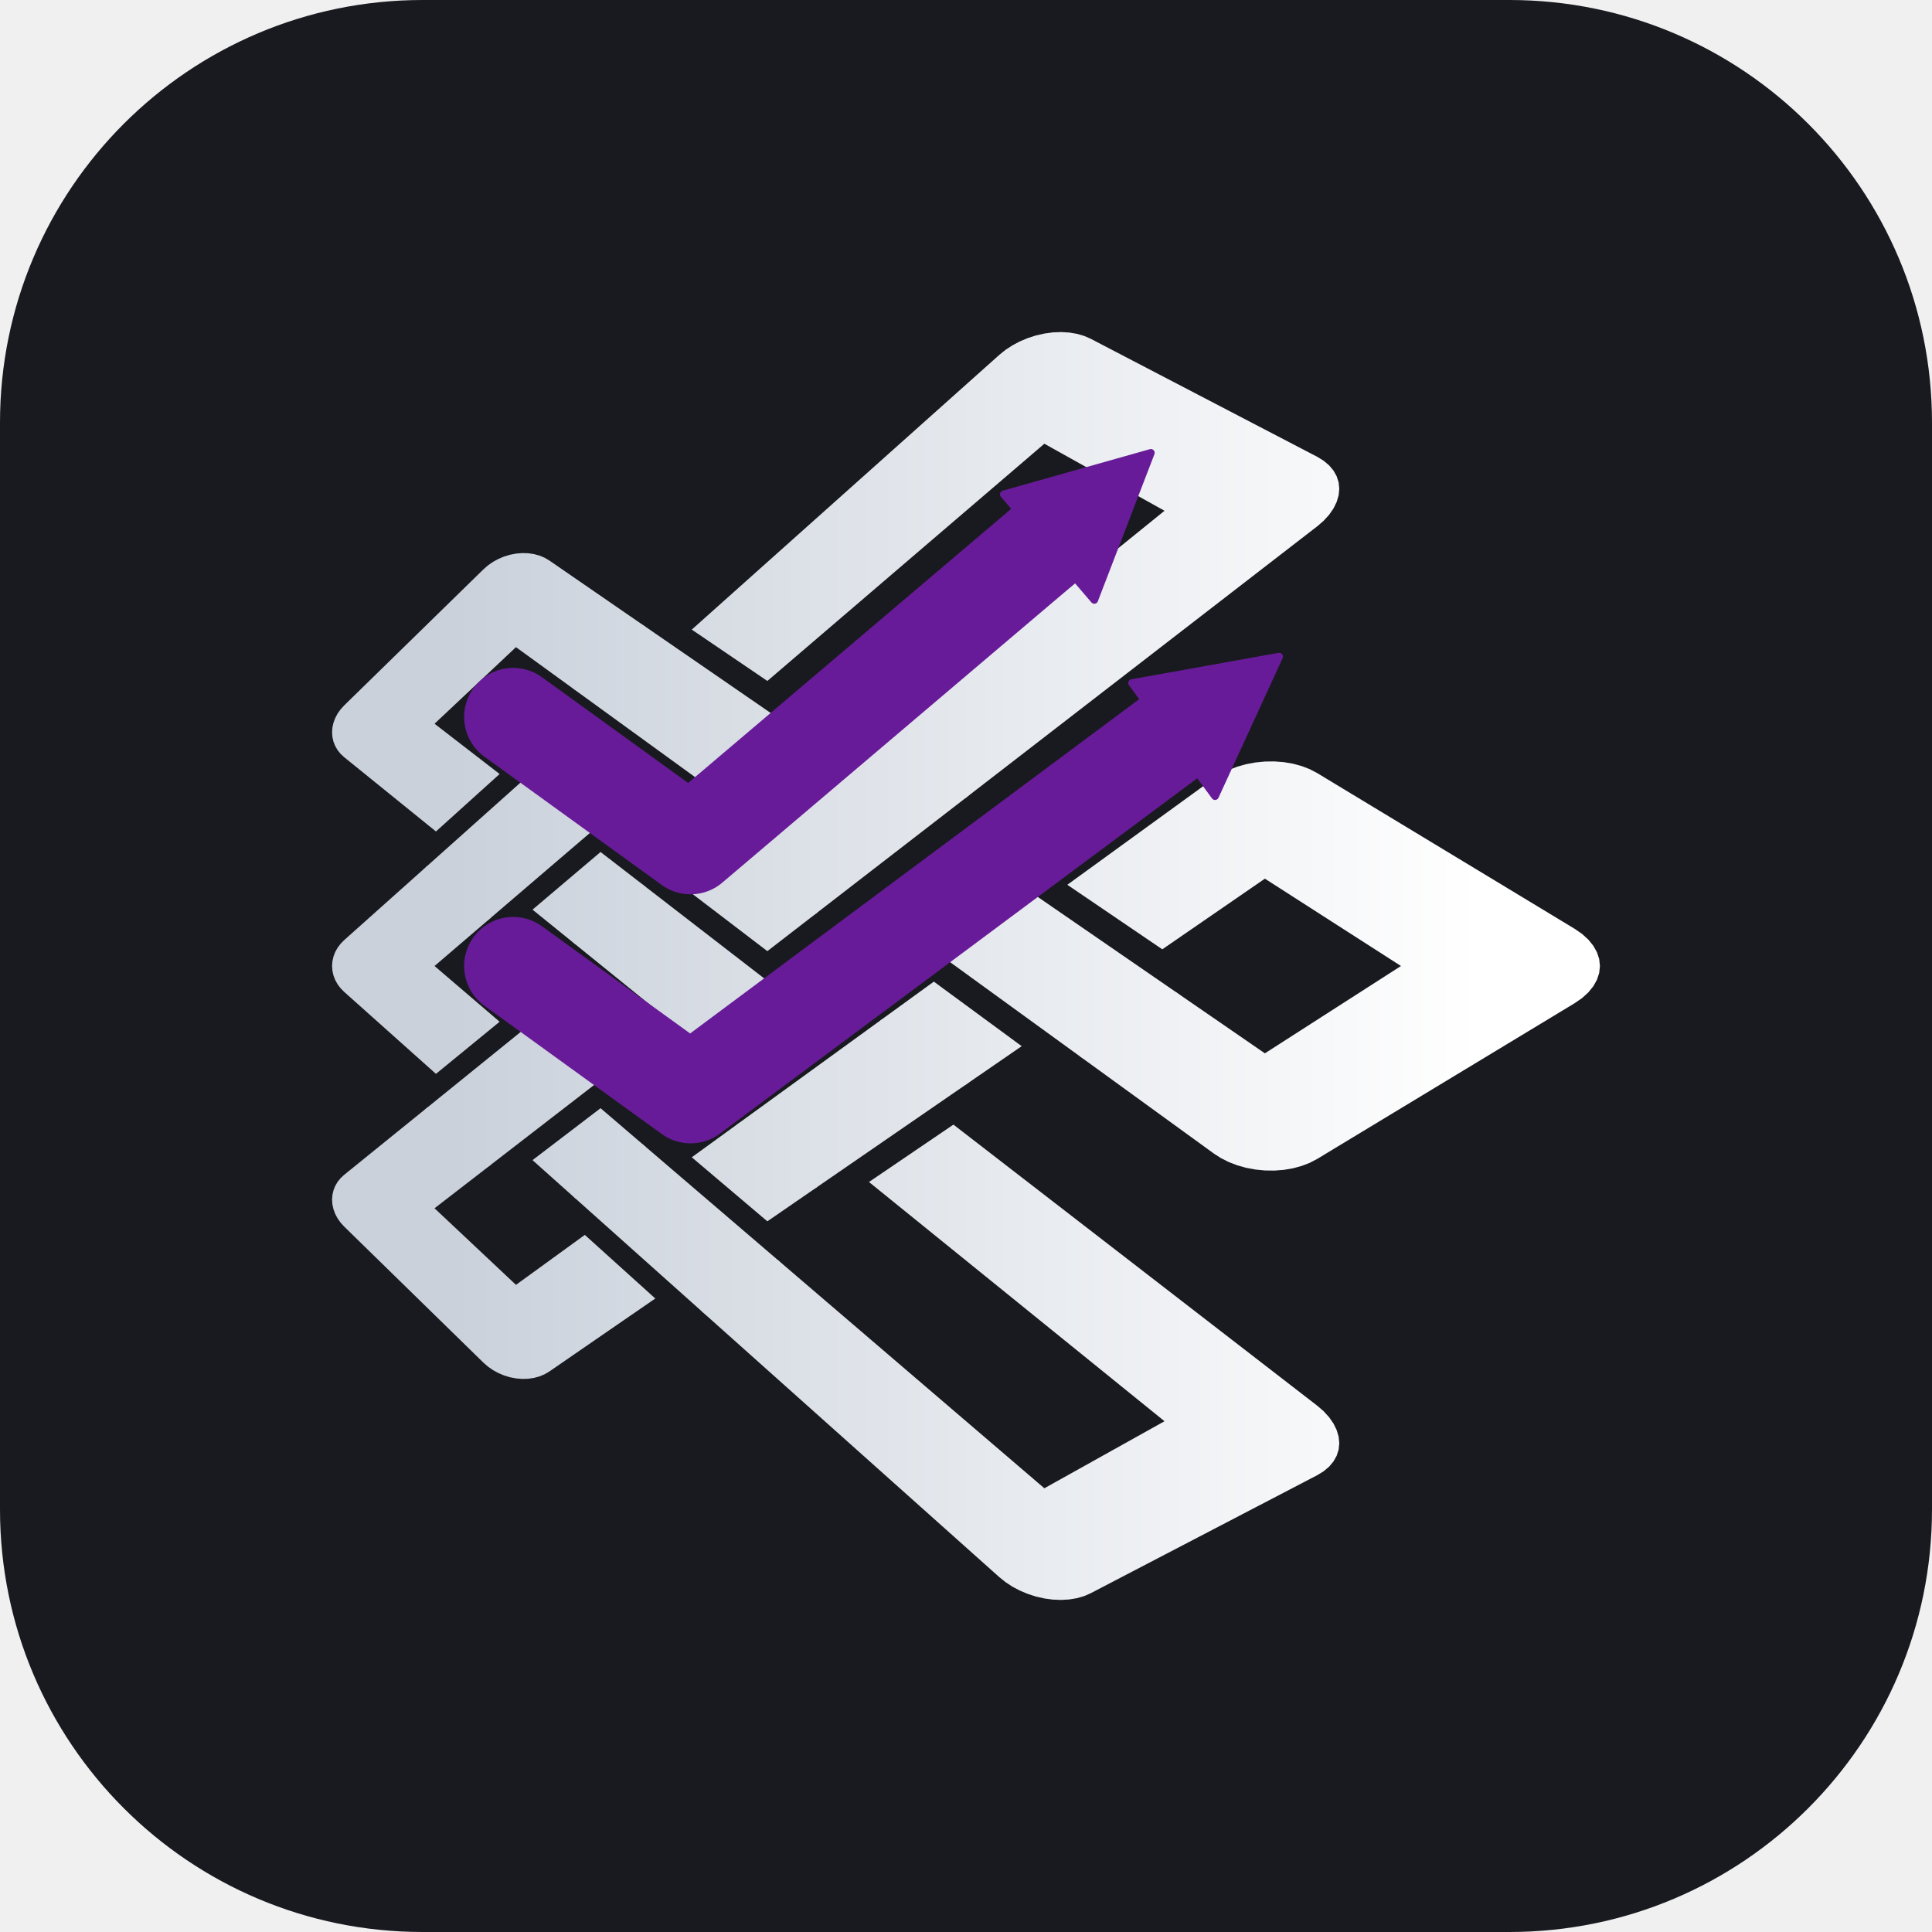
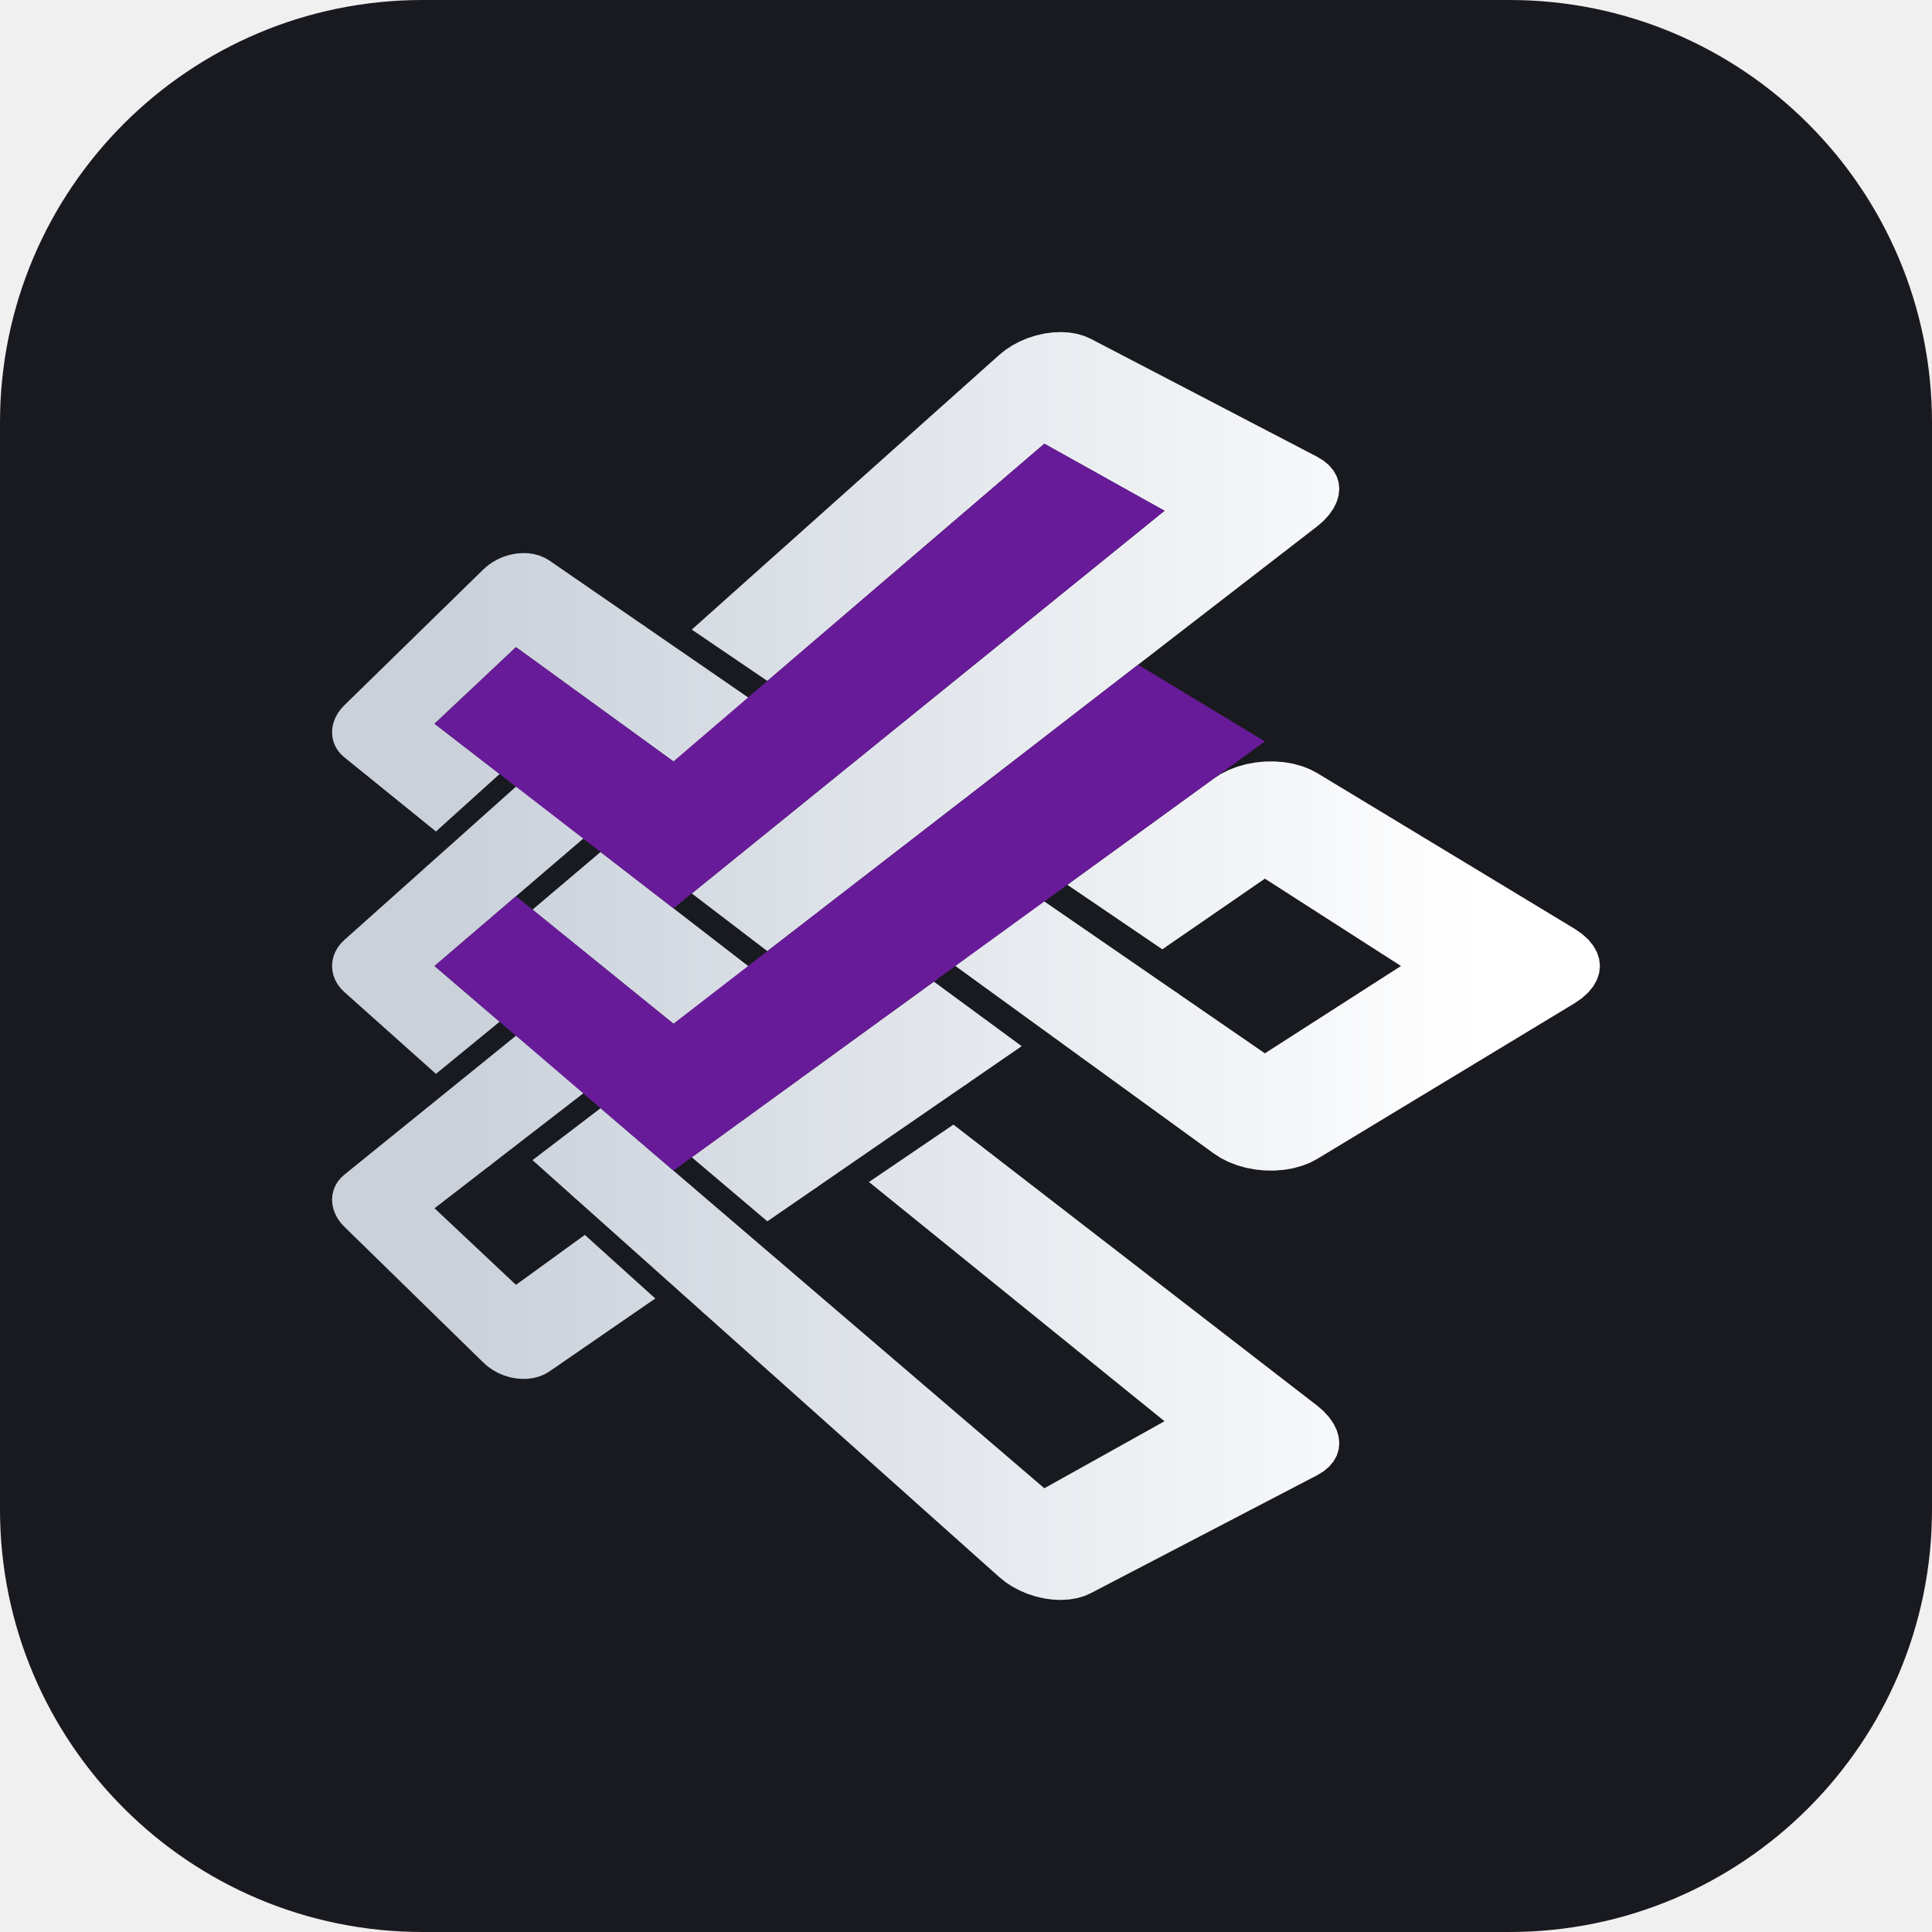
- <svg xmlns="http://www.w3.org/2000/svg" viewBox="0 0 512 512" role="img" aria-label="Perspective knot with two purple checkmark arrows">
+ <svg xmlns="http://www.w3.org/2000/svg" viewBox="0 0 512 512" role="img" aria-label="Perspective knot with two fitted purple checkmarks">
  <defs>
    <linearGradient id="face" x1="120" y1="256" x2="392" y2="256" gradientUnits="userSpaceOnUse">
      <stop stop-color="#CAD1DB" />
      <stop offset="1" stop-color="#FFFFFF" />
    </linearGradient>
    <mask id="weave" maskUnits="userSpaceOnUse" x="0" y="0" width="512" height="512">
      <path fill="#FFFFFF" d="M349.067 204.870L417.315 246.150L386.171 265.562L321.726 224.204Z       M349.067 223.310L347.116 224.496L344.968 225.508L342.660 226.328L340.236 226.944L337.737 227.346L335.207 227.530L332.691 227.493L330.230 227.237L327.865 226.770L325.637 226.100L323.579 225.240L321.726 224.204L320.107 223.012L318.747 221.683L317.667 220.240L316.884 218.706L316.409 217.106L316.250 215.466L316.409 213.813L316.884 212.173L317.667 210.573L318.747 209.039L320.107 207.596L321.726 206.268L323.579 205.078L325.637 204.045L327.865 203.188L330.230 202.522L332.691 202.061L335.207 201.813L337.737 201.784L340.236 201.977L342.660 202.389L344.968 203.016L347.116 203.847L349.067 204.870L350.784 206.066L352.236 207.417L353.395 208.897L354.238 210.481L354.751 212.140L354.923 213.844L354.751 215.563L354.238 217.265L353.395 218.920L352.236 220.497L350.784 221.969Z       M417.315 265.850L349.067 307.130L321.726 287.796L386.171 246.438Z       M417.315 265.850L415.088 267.028L412.637 268.011L410.006 268.781L407.242 269.328L404.394 269.643L401.512 269.723L398.646 269.569L395.845 269.184L393.154 268.578L390.618 267.762L388.278 266.751L386.171 265.562L384.330 264.218L382.785 262.740L381.557 261.152L380.667 259.482L380.127 257.755L379.947 256.000L380.127 254.245L380.667 252.518L381.557 250.848L382.785 249.260L384.330 247.782L386.171 246.438L388.278 245.249L390.618 244.238L393.154 243.422L395.845 242.816L398.646 242.431L401.512 242.277L404.394 242.357L407.242 242.672L410.006 243.219L412.637 243.989L415.088 244.972L417.315 246.150L419.275 247.505L420.932 249.012L422.254 250.645L423.218 252.375L423.804 254.171L424.000 256.000L423.804 257.829L423.218 259.625L422.254 261.355L420.932 262.988L419.275 264.495Z       M321.726 305.732L128.117 165.245L145.555 148.526L349.067 288.690Z       M349.067 307.130L347.116 308.153L344.968 308.984L342.660 309.611L340.236 310.023L337.737 310.216L335.207 310.187L332.691 309.939L330.230 309.478L327.865 308.812L325.637 307.955L323.579 306.922L321.726 305.732L320.107 304.404L318.747 302.961L317.667 301.427L316.884 299.827L316.409 298.187L316.250 296.534L316.409 294.894L316.884 293.294L317.667 291.760L318.747 290.317L320.107 288.988L321.726 287.796L323.579 286.760L325.637 285.900L327.865 285.230L330.230 284.763L332.691 284.507L335.207 284.470L337.737 284.654L340.236 285.056L342.660 285.672L344.968 286.492L347.116 287.504L349.067 288.690L350.784 290.031L352.236 291.503L353.395 293.080L354.238 294.735L354.751 296.437L354.923 298.156L354.751 299.860L354.238 301.519L353.395 303.103L352.236 304.583L350.784 305.934Z       M145.555 163.212L106.998 199.467L91.192 186.963L128.117 150.880Z       M145.555 163.212L144.317 164.250L142.952 165.160L141.486 165.926L139.943 166.535L138.352 166.977L136.739 167.247L135.133 167.341L133.561 167.257L132.049 166.999L130.622 166.572L129.304 165.983L128.117 165.245L127.078 164.368L126.205 163.369L125.511 162.264L125.008 161.072L124.702 159.812L124.600 158.505L124.702 157.172L125.008 155.835L125.511 154.516L126.205 153.237L127.078 152.018L128.117 150.880L129.304 149.843L130.622 148.923L132.049 148.137L133.561 147.498L135.133 147.019L136.739 146.708L138.352 146.573L139.943 146.615L141.486 146.836L142.952 147.232L144.317 147.799L145.555 148.526L146.643 149.402L147.563 150.411L148.297 151.536L148.831 152.758L149.155 154.054L149.264 155.402L149.155 156.778L148.831 158.156L148.297 159.512L147.563 160.822L146.643 162.062Z       M106.998 185.492L349.067 372.510L321.726 387.259L91.192 200.646Z       M106.998 199.467L105.877 200.401L104.641 201.208L103.313 201.873L101.915 202.386L100.473 202.739L99.011 202.926L97.555 202.946L96.130 202.798L94.759 202.487L93.465 202.019L92.269 201.401L91.192 200.646L90.249 199.766L89.456 198.777L88.827 197.694L88.370 196.536L88.093 195.322L88.000 194.072L88.093 192.807L88.370 191.547L88.827 190.312L89.456 189.124L90.249 188.001L91.192 186.963L92.269 186.027L93.465 185.209L94.759 184.524L96.130 183.983L97.555 183.596L99.011 183.372L100.473 183.314L101.915 183.425L103.313 183.703L104.641 184.146L105.877 184.745L106.998 185.492L107.984 186.373L108.816 187.374L109.480 188.477L109.964 189.663L110.258 190.911L110.356 192.198L110.258 193.501L109.964 194.798L109.480 196.065L108.816 197.279L107.984 198.420Z       M349.067 390.950L289.020 422.236L264.825 401.068L321.726 369.323Z       M349.067 390.950L347.116 391.809L344.968 392.460L342.660 392.894L340.236 393.103L337.737 393.086L335.207 392.845L332.691 392.386L330.230 391.718L327.865 390.854L325.637 389.811L323.579 388.605L321.726 387.259L320.107 385.795L318.747 384.238L317.667 382.614L316.884 380.948L316.409 379.269L316.250 377.602L316.409 375.976L316.884 374.416L317.667 372.947L318.747 371.594L320.107 370.379L321.726 369.323L323.579 368.443L325.637 367.755L327.865 367.272L330.230 367.003L332.691 366.954L335.207 367.128L337.737 367.524L340.236 368.135L342.660 368.955L344.968 369.968L347.116 371.160L349.067 372.510L350.784 373.995L352.236 375.588L353.395 377.263L354.238 378.988L354.751 380.733L354.923 382.467L354.751 384.157L354.238 385.773L353.395 387.286L352.236 388.669L350.784 389.898Z       M264.825 417.955L91.192 262.841L106.998 249.013L289.020 404.903Z       M289.020 422.236L287.296 422.986L285.397 423.535L283.357 423.874L281.213 424.000L279.003 423.911L276.765 423.610L274.537 423.104L272.359 422.403L270.265 421.521L268.290 420.472L266.467 419.277L264.825 417.955L263.390 416.528L262.184 415.022L261.227 413.459L260.532 411.867L260.111 410.271L259.970 408.697L260.111 407.170L260.532 405.716L261.227 404.357L262.184 403.116L263.390 402.013L264.825 401.068L266.467 400.297L268.290 399.713L270.265 399.327L272.359 399.147L274.537 399.177L276.765 399.418L279.003 399.868L281.213 400.520L283.357 401.365L285.397 402.389L287.296 403.575L289.020 404.903L290.537 406.351L291.819 407.892L292.842 409.501L293.587 411.148L294.039 412.803L294.191 414.437L294.039 416.019L293.587 417.523L292.842 418.920L291.819 420.185L290.537 421.297Z       M91.192 249.159L264.825 94.045L289.020 107.097L106.998 262.987Z       M106.998 262.987L105.877 263.828L104.641 264.531L103.313 265.085L101.915 265.481L100.473 265.713L99.011 265.777L97.555 265.675L96.130 265.408L94.759 264.982L93.465 264.405L92.269 263.687L91.192 262.841L90.249 261.882L89.456 260.826L88.827 259.691L88.370 258.495L88.093 257.258L88.000 256.000L88.093 254.742L88.370 253.505L88.827 252.309L89.456 251.174L90.249 250.118L91.192 249.159L92.269 248.313L93.465 247.595L94.759 247.018L96.130 246.592L97.555 246.325L99.011 246.223L100.473 246.287L101.915 246.519L103.313 246.915L104.641 247.469L105.877 248.172L106.998 249.013L107.984 249.977L108.816 251.047L109.480 252.206L109.964 253.432L110.258 254.705L110.356 256.000L110.258 257.295L109.964 258.568L109.480 259.794L108.816 260.953L107.984 262.023Z       M289.020 89.764L349.067 121.050L321.726 142.677L264.825 110.932Z       M289.020 107.097L287.296 108.425L285.397 109.611L283.357 110.635L281.213 111.480L279.003 112.132L276.765 112.582L274.537 112.823L272.359 112.853L270.265 112.673L268.290 112.287L266.467 111.703L264.825 110.932L263.390 109.987L262.184 108.884L261.227 107.643L260.532 106.284L260.111 104.830L259.970 103.303L260.111 101.729L260.532 100.133L261.227 98.541L262.184 96.978L263.390 95.472L264.825 94.045L266.467 92.723L268.290 91.528L270.265 90.479L272.359 89.597L274.537 88.896L276.765 88.390L279.003 88.089L281.213 88.000L283.357 88.126L285.397 88.465L287.296 89.014L289.020 89.764L290.537 90.703L291.819 91.815L292.842 93.080L293.587 94.477L294.039 95.981L294.191 97.563L294.039 99.197L293.587 100.852L292.842 102.499L291.819 104.108L290.537 105.649Z       M349.067 139.490L106.998 326.508L91.192 311.354L321.726 124.741Z       M349.067 139.490L347.116 140.840L344.968 142.032L342.660 143.045L340.236 143.865L337.737 144.476L335.207 144.872L332.691 145.046L330.230 144.997L327.865 144.728L325.637 144.245L323.579 143.557L321.726 142.677L320.107 141.621L318.747 140.406L317.667 139.053L316.884 137.584L316.409 136.024L316.250 134.398L316.409 132.731L316.884 131.052L317.667 129.386L318.747 127.762L320.107 126.205L321.726 124.741L323.579 123.395L325.637 122.189L327.865 121.146L330.230 120.282L332.691 119.614L335.207 119.155L337.737 118.914L340.236 118.897L342.660 119.106L344.968 119.540L347.116 120.191L349.067 121.050L350.784 122.102L352.236 123.331L353.395 124.714L354.238 126.227L354.751 127.843L354.923 129.533L354.751 131.267L354.238 133.012L353.395 134.737L352.236 136.412L350.784 138.005Z       M106.998 312.533L145.555 348.788L128.117 361.120L91.192 325.037Z       M106.998 326.508L105.877 327.255L104.641 327.854L103.313 328.297L101.915 328.575L100.473 328.686L99.011 328.628L97.555 328.404L96.130 328.017L94.759 327.476L93.465 326.791L92.269 325.973L91.192 325.037L90.249 323.999L89.456 322.876L88.827 321.688L88.370 320.453L88.093 319.193L88.000 317.928L88.093 316.678L88.370 315.464L88.827 314.306L89.456 313.223L90.249 312.234L91.192 311.354L92.269 310.599L93.465 309.981L94.759 309.513L96.130 309.202L97.555 309.054L99.011 309.074L100.473 309.261L101.915 309.614L103.313 310.127L104.641 310.792L105.877 311.599L106.998 312.533L107.984 313.580L108.816 314.721L109.480 315.935L109.964 317.202L110.258 318.499L110.356 319.802L110.258 321.089L109.964 322.337L109.480 323.523L108.816 324.626L107.984 325.627Z       M128.117 346.755L321.726 206.268L349.067 223.310L145.555 363.474Z       M145.555 363.474L144.317 364.201L142.952 364.768L141.486 365.164L139.943 365.385L138.352 365.427L136.739 365.292L135.133 364.981L133.561 364.502L132.049 363.863L130.622 363.077L129.304 362.157L128.117 361.120L127.078 359.982L126.205 358.763L125.511 357.484L125.008 356.165L124.702 354.828L124.600 353.495L124.702 352.188L125.008 350.928L125.511 349.736L126.205 348.631L127.078 347.632L128.117 346.755L129.304 346.017L130.622 345.428L132.049 345.001L133.561 344.743L135.133 344.659L136.739 344.753L138.352 345.023L139.943 345.465L141.486 346.074L142.952 346.840L144.317 347.750L145.555 348.788L146.643 349.938L147.563 351.178L148.297 352.488L148.831 353.844L149.155 355.222L149.264 356.598L149.155 357.946L148.831 359.242L148.297 360.464L147.563 361.589L146.643 362.598Z" />
      <path fill="#000000" d="M273.478 228.107L318.114 258.437L280.075 284.092L238.802 253.763Z       M175.838 161.761L211.357 185.896L181.111 211.369L147.993 187.033Z       M175.838 231.054L211.357 258.168L181.111 281.105L147.993 253.991Z       M175.838 300.348L211.357 330.440L181.111 350.841L147.993 320.950Z       M166.343 219.696L134.369 246.786L109.206 226.058L139.124 199.055Z       M261.622 215.462L221.935 245.758L190.954 222.836L227.814 192.659Z       M166.343 288.194L134.369 312.602L109.206 289.764L139.124 265.270Z       M261.622 291.949L221.935 318.917L190.954 293.397L227.814 266.311Z" />
      <path fill="#FFFFFF" d="M267.512 232.521L311.559 262.857L286.206 279.957L244.399 249.621Z       M267.512 249.457L265.866 250.499L264.053 251.377L262.105 252.076L260.057 252.584L257.946 252.894L255.808 253.003L253.680 252.909L251.598 252.616L249.598 252.130L247.711 251.460L245.969 250.619L244.399 249.621L243.027 248.485L241.874 247.228L240.959 245.873L240.295 244.441L239.892 242.956L239.757 241.443L239.892 239.924L240.295 238.426L240.959 236.973L241.874 235.587L243.027 234.293L244.399 233.112L245.969 232.063L247.711 231.165L249.598 230.434L251.598 229.882L253.680 229.521L255.808 229.357L257.946 229.396L260.057 229.637L262.105 230.078L264.053 230.713L265.866 231.532L267.512 232.521L268.960 233.663L270.184 234.940L271.161 236.328L271.872 237.803L272.304 239.339L272.449 240.908L272.304 242.482L271.872 244.032L271.161 245.530L270.184 246.950L268.960 248.267Z       M311.559 280.606L309.752 281.640L307.761 282.495L305.623 283.158L303.375 283.617L301.059 283.867L298.713 283.904L296.380 283.730L294.097 283.348L291.903 282.768L289.835 282.000L287.926 281.057L286.206 279.957L284.703 278.719L283.440 277.363L282.437 275.913L281.710 274.391L281.269 272.823L281.121 271.234L281.269 269.650L281.710 268.096L282.437 266.598L283.440 265.180L284.703 263.866L286.206 262.677L287.926 261.633L289.835 260.753L291.903 260.052L294.097 259.544L296.380 259.237L298.713 259.139L301.059 259.253L303.375 259.578L305.623 260.111L307.761 260.844L309.752 261.764L311.559 262.857L313.150 264.105L314.494 265.485L315.567 266.974L316.349 268.546L316.823 270.171L316.983 271.820L316.823 273.465L316.349 275.074L315.567 276.620L314.494 278.074L313.150 279.410Z       M171.063 166.094L206.164 190.270L186.004 207.249L152.503 182.940Z       M171.063 181.251L169.745 182.294L168.292 183.201L166.730 183.956L165.088 184.548L163.393 184.968L161.677 185.208L159.968 185.267L158.295 185.143L156.686 184.842L155.168 184.367L153.766 183.730L152.503 182.940L151.398 182.011L150.470 180.961L149.732 179.805L149.197 178.564L148.872 177.258L148.763 175.907L148.872 174.535L149.197 173.164L149.732 171.816L150.470 170.512L151.398 169.275L152.503 168.126L153.766 167.082L155.168 166.164L156.686 165.385L158.295 164.761L159.968 164.303L161.677 164.019L163.393 163.915L165.088 163.995L166.730 164.258L168.292 164.700L169.745 165.316L171.063 166.094L172.223 167.023L173.203 168.086L173.984 169.264L174.553 170.537L174.899 171.883L175.015 173.277L174.899 174.694L174.553 176.109L173.984 177.496L173.203 178.831L172.223 180.090Z       M206.164 206.074L204.731 207.119L203.151 208.019L201.454 208.757L199.669 209.323L197.829 209.706L195.964 209.902L194.108 209.909L192.291 209.728L190.544 209.362L188.897 208.820L187.375 208.111L186.004 207.249L184.805 206.247L183.797 205.123L182.997 203.896L182.416 202.587L182.064 201.216L181.946 199.806L182.064 198.381L182.416 196.962L182.997 195.575L183.797 194.240L184.805 192.980L186.004 191.816L187.375 190.769L188.897 189.854L190.544 189.090L192.291 188.489L194.108 188.062L195.964 187.818L197.829 187.763L199.669 187.897L201.454 188.222L203.151 188.731L204.731 189.417L206.164 190.270L207.425 191.273L208.491 192.412L209.341 193.665L209.960 195.010L210.336 196.424L210.462 197.881L210.336 199.356L209.960 200.820L209.341 202.250L208.491 203.617L207.425 204.899Z       M171.063 234.988L206.164 262.106L186.004 277.395L152.503 250.276Z       M171.063 250.144L169.745 251.076L168.292 251.861L166.730 252.486L165.088 252.940L163.393 253.218L161.677 253.314L159.968 253.229L158.295 252.966L156.686 252.529L155.168 251.928L153.766 251.172L152.503 250.276L151.398 249.255L150.470 248.127L149.732 246.909L149.197 245.623L148.872 244.290L148.763 242.930L148.872 241.568L149.197 240.223L149.732 238.920L150.470 237.678L151.398 236.519L152.503 235.462L153.766 234.525L155.168 233.724L156.686 233.073L158.295 232.583L159.968 232.265L161.677 232.125L163.393 232.165L165.088 232.387L166.730 232.787L168.292 233.361L169.745 234.098L171.063 234.988L172.223 236.013L173.203 237.158L173.984 238.402L174.553 239.723L174.899 241.098L175.015 242.501L174.899 243.909L174.553 245.294L173.984 246.634L173.203 247.903L172.223 249.080Z       M206.164 277.910L204.731 278.836L203.151 279.603L201.454 280.199L199.669 280.614L197.829 280.844L195.964 280.883L194.108 280.735L192.291 280.401L190.544 279.889L188.897 279.209L187.375 278.372L186.004 277.395L184.805 276.292L183.797 275.084L182.997 273.790L182.416 272.432L182.064 271.032L181.946 269.612L182.064 268.196L182.416 266.808L182.997 265.468L183.797 264.201L184.805 263.025L186.004 261.962L187.375 261.030L188.897 260.243L190.544 259.616L192.291 259.162L194.108 258.887L195.964 258.799L197.829 258.900L199.669 259.189L201.454 259.663L203.151 260.315L204.731 261.134L206.164 262.106L207.425 263.216L208.491 264.443L209.341 265.768L209.960 267.165L210.336 268.611L210.462 270.078L210.336 271.542L209.960 272.975L209.341 274.352L208.491 275.649L207.425 276.842Z       M171.063 303.881L206.164 333.943L186.004 347.541L152.503 317.613Z       M171.063 319.037L169.745 319.859L168.292 320.522L166.730 321.016L165.088 321.332L163.393 321.468L161.677 321.420L159.968 321.192L158.295 320.788L156.686 320.217L155.168 319.488L153.766 318.615L152.503 317.613L151.398 316.500L150.470 315.293L149.732 314.014L149.197 312.683L148.872 311.322L148.763 309.954L148.872 308.600L149.197 307.283L149.732 306.024L150.470 304.844L151.398 303.763L152.503 302.799L153.766 301.968L155.168 301.284L156.686 300.760L158.295 300.406L159.968 300.228L161.677 300.231L163.393 300.415L165.088 300.779L166.730 301.317L168.292 302.022L169.745 302.881L171.063 303.881L172.223 305.004L173.203 306.231L173.984 307.540L174.553 308.909L174.899 310.312L175.015 311.726L174.899 313.123L174.553 314.480L173.984 315.772L173.203 316.976L172.223 318.071Z       M206.164 349.747L204.731 350.552L203.151 351.187L201.454 351.640L199.669 351.906L197.829 351.981L195.964 351.865L194.108 351.560L192.291 351.074L190.544 350.416L188.897 349.597L187.375 348.633L186.004 347.541L184.805 346.338L183.797 345.045L182.997 343.684L182.416 342.277L182.064 340.847L181.946 339.418L182.064 338.012L182.416 336.653L182.997 335.362L183.797 334.162L184.805 333.071L186.004 332.108L187.375 331.290L188.897 330.631L190.544 330.143L192.291 329.835L194.108 329.713L195.964 329.780L197.829 330.038L199.669 330.481L201.454 331.105L203.151 331.899L204.731 332.850L206.164 333.943L207.425 335.158L208.491 336.475L209.341 337.871L209.960 339.320L210.336 340.797L210.462 342.275L210.336 343.729L209.960 345.130L209.341 346.455L208.491 347.681L207.425 348.784Z       M161.677 216.158L130.060 243.236L113.287 229.420L143.534 202.399Z       M161.677 216.158L160.389 217.134L158.968 217.969L157.442 218.650L155.837 219.167L154.181 219.510L152.503 219.676L150.832 219.662L149.197 219.470L147.624 219.104L146.140 218.572L144.769 217.882L143.534 217.048L142.453 216.084L141.545 215.006L140.824 213.832L140.301 212.582L139.983 211.277L139.877 209.937L139.983 208.585L140.301 207.242L140.824 205.931L141.545 204.674L142.453 203.490L143.534 202.399L144.769 201.421L146.140 200.572L147.624 199.866L149.197 199.317L150.832 198.934L152.503 198.726L154.181 198.696L155.837 198.846L157.442 199.176L158.968 199.679L160.389 200.349L161.677 201.175L162.810 202.142L163.768 203.233L164.532 204.431L165.088 205.714L165.425 207.059L165.539 208.441L165.425 209.837L165.088 211.221L164.532 212.569L163.768 213.856L162.810 215.059Z       M130.060 243.236L128.869 244.133L127.557 244.890L126.147 245.497L124.664 245.942L123.133 246.219L121.582 246.325L120.037 246.258L118.525 246.021L117.070 245.619L115.698 245.060L114.430 244.353L113.287 243.511L112.287 242.548L111.447 241.482L110.779 240.330L110.295 239.110L110.001 237.844L109.903 236.552L110.001 235.254L110.295 233.973L110.779 232.729L111.447 231.543L112.287 230.433L113.287 229.420L114.430 228.520L115.698 227.748L117.070 227.118L118.525 226.641L120.037 226.327L121.582 226.181L123.133 226.208L124.664 226.407L126.147 226.776L127.557 227.310L128.869 228.001L130.060 228.836L131.106 229.803L131.991 230.883L132.696 232.059L133.209 233.310L133.521 234.613L133.626 235.945L133.521 237.283L133.209 238.602L132.696 239.879L131.991 241.091L131.106 242.216Z       M255.808 211.540L216.614 241.821L195.964 226.543L233.274 196.342Z       M255.808 211.540L254.204 212.637L252.436 213.578L250.538 214.347L248.542 214.932L246.483 215.325L244.399 215.519L242.324 215.513L240.295 215.309L238.343 214.910L236.503 214.326L234.804 213.567L233.274 212.646L231.936 211.579L230.811 210.385L229.918 209.084L229.270 207.697L228.878 206.247L228.746 204.757L228.878 203.252L229.270 201.757L229.918 200.294L230.811 198.889L231.936 197.564L233.274 196.342L234.804 195.242L236.503 194.285L238.343 193.486L240.295 192.860L242.324 192.419L244.399 192.171L246.483 192.123L248.542 192.275L250.538 192.628L252.436 193.176L254.204 193.911L255.808 194.820L257.220 195.890L258.412 197.100L259.364 198.431L260.057 199.858L260.478 201.357L260.620 202.900L260.478 204.459L260.057 206.007L259.364 207.515L258.412 208.957L257.220 210.306Z       M216.614 241.821L215.145 242.819L213.527 243.663L211.788 244.338L209.960 244.835L208.074 245.145L206.164 245.265L204.263 245.193L202.402 244.933L200.614 244.489L198.926 243.871L197.368 243.090L195.964 242.159L194.737 241.094L193.705 239.915L192.885 238.640L192.291 237.290L191.930 235.888L191.810 234.457L191.930 233.019L192.291 231.599L192.885 230.219L193.705 228.902L194.737 227.670L195.964 226.543L197.368 225.540L198.926 224.679L200.614 223.974L202.402 223.439L204.263 223.084L206.164 222.915L208.074 222.937L209.960 223.151L211.788 223.554L213.527 224.140L215.145 224.901L216.614 225.824L217.906 226.893L218.997 228.090L219.868 229.394L220.502 230.782L220.888 232.230L221.017 233.710L220.888 235.197L220.502 236.664L219.868 238.084L218.997 239.433L217.906 240.686Z       M161.677 284.264L130.060 308.691L113.287 293.468L143.534 268.984Z       M161.677 284.264L160.389 285.131L158.968 285.848L157.442 286.401L155.837 286.783L154.181 286.988L152.503 287.013L150.832 286.859L149.197 286.530L147.624 286.032L146.140 285.375L144.769 284.570L143.534 283.633L142.453 282.578L141.545 281.424L140.824 280.189L140.301 278.896L139.983 277.563L139.877 276.215L139.983 274.872L140.301 273.556L140.824 272.289L141.545 271.091L142.453 269.984L143.534 268.984L144.769 268.109L146.140 267.375L147.624 266.794L149.197 266.377L150.832 266.131L152.503 266.063L154.181 266.173L155.837 266.463L157.442 266.927L158.968 267.558L160.389 268.347L161.677 269.281L162.810 270.343L163.768 271.515L164.532 272.777L165.088 274.106L165.425 275.479L165.539 276.871L165.425 278.257L165.088 279.613L164.532 280.914L163.768 282.137L162.810 283.260Z       M130.060 308.691L128.869 309.488L127.557 310.135L126.147 310.623L124.664 310.944L123.133 311.093L121.582 311.069L120.037 310.872L118.525 310.509L117.070 309.985L115.698 309.310L114.430 308.497L113.287 307.559L112.287 306.513L111.447 305.376L110.779 304.168L110.295 302.908L110.001 301.617L109.903 300.316L110.001 299.027L110.295 297.770L110.779 296.567L111.447 295.436L112.287 294.398L113.287 293.468L114.430 292.664L115.698 291.998L117.070 291.483L118.525 291.129L120.037 290.941L121.582 290.925L123.133 291.082L124.664 291.409L126.147 291.903L127.557 292.555L128.869 293.356L130.060 294.291L131.106 295.345L131.991 296.500L132.696 297.735L133.209 299.029L133.521 300.358L133.626 301.699L133.521 303.028L133.209 304.321L132.696 305.554L131.991 306.707L131.106 307.759Z       M255.808 287.540L216.614 314.534L195.964 297.524L233.274 270.451Z       M255.808 287.540L254.204 288.502L252.436 289.294L250.538 289.904L248.542 290.322L246.483 290.542L244.399 290.562L242.324 290.382L240.295 290.008L238.343 289.446L236.503 288.707L234.804 287.805L233.274 286.756L231.936 285.577L230.811 284.289L229.918 282.913L229.270 281.471L228.878 279.988L228.746 278.488L228.878 276.994L229.270 275.531L229.918 274.123L230.811 272.792L231.936 271.562L233.274 270.451L234.804 269.480L236.503 268.665L238.343 268.021L240.295 267.559L242.324 267.288L244.399 267.214L246.483 267.340L248.542 267.666L250.538 268.186L252.436 268.893L254.204 269.776L255.808 270.820L257.220 272.008L258.412 273.318L259.364 274.729L260.057 276.214L260.478 277.748L260.620 279.303L260.478 280.850L260.057 282.363L259.364 283.813L258.412 285.175L257.220 286.424Z       M216.614 314.534L215.145 315.409L213.527 316.117L211.788 316.646L209.960 316.990L208.074 317.142L206.164 317.102L204.263 316.871L202.402 316.454L200.614 315.861L198.926 315.101L197.368 314.189L195.964 313.140L194.737 311.973L193.705 310.707L192.885 309.363L192.291 307.963L191.930 306.531L191.810 305.090L191.930 303.662L192.291 302.272L192.885 300.942L193.705 299.694L194.737 298.548L195.964 297.524L197.368 296.639L198.926 295.908L200.614 295.345L202.402 294.960L204.263 294.761L206.164 294.751L208.074 294.934L209.960 295.305L211.788 295.862L213.527 296.594L215.145 297.491L216.614 298.537L217.906 299.714L218.997 301.003L219.868 302.380L220.502 303.821L220.888 305.301L221.017 306.792L220.888 308.268L220.502 309.703L219.868 311.070L218.997 312.346L217.906 313.507Z" />
    </mask>
  </defs>
  <rect width="512" height="512" rx="112" fill="#191A20" />
  <rect width="512" height="512" fill="url(#face)" mask="url(#weave)" />
-   <g fill="#681B98" stroke="#681B98" stroke-linejoin="round">
-     <path d="M136 190L183 224L282 140" fill="none" stroke-width="26" stroke-linecap="round" />
-     <path d="M305 120L266 131L290 159Z" stroke-width="2" />
-     <path d="M136 256L183 290L316 191" fill="none" stroke-width="26" stroke-linecap="round" />
-     <path d="M339 174L300 181L322 211Z" stroke-width="2" />
-   </g>
+   <path fill="#681B98" d="M136.739 171.501L178.466 201.779L276.765 117.593L308.609 135.359L178.466 240.707L115.156 191.795Z       M136.739 237.516L178.466 271.293L301.603 176.160L335.207 196.486L178.466 310.221L115.156 256.000Z" />
</svg>
